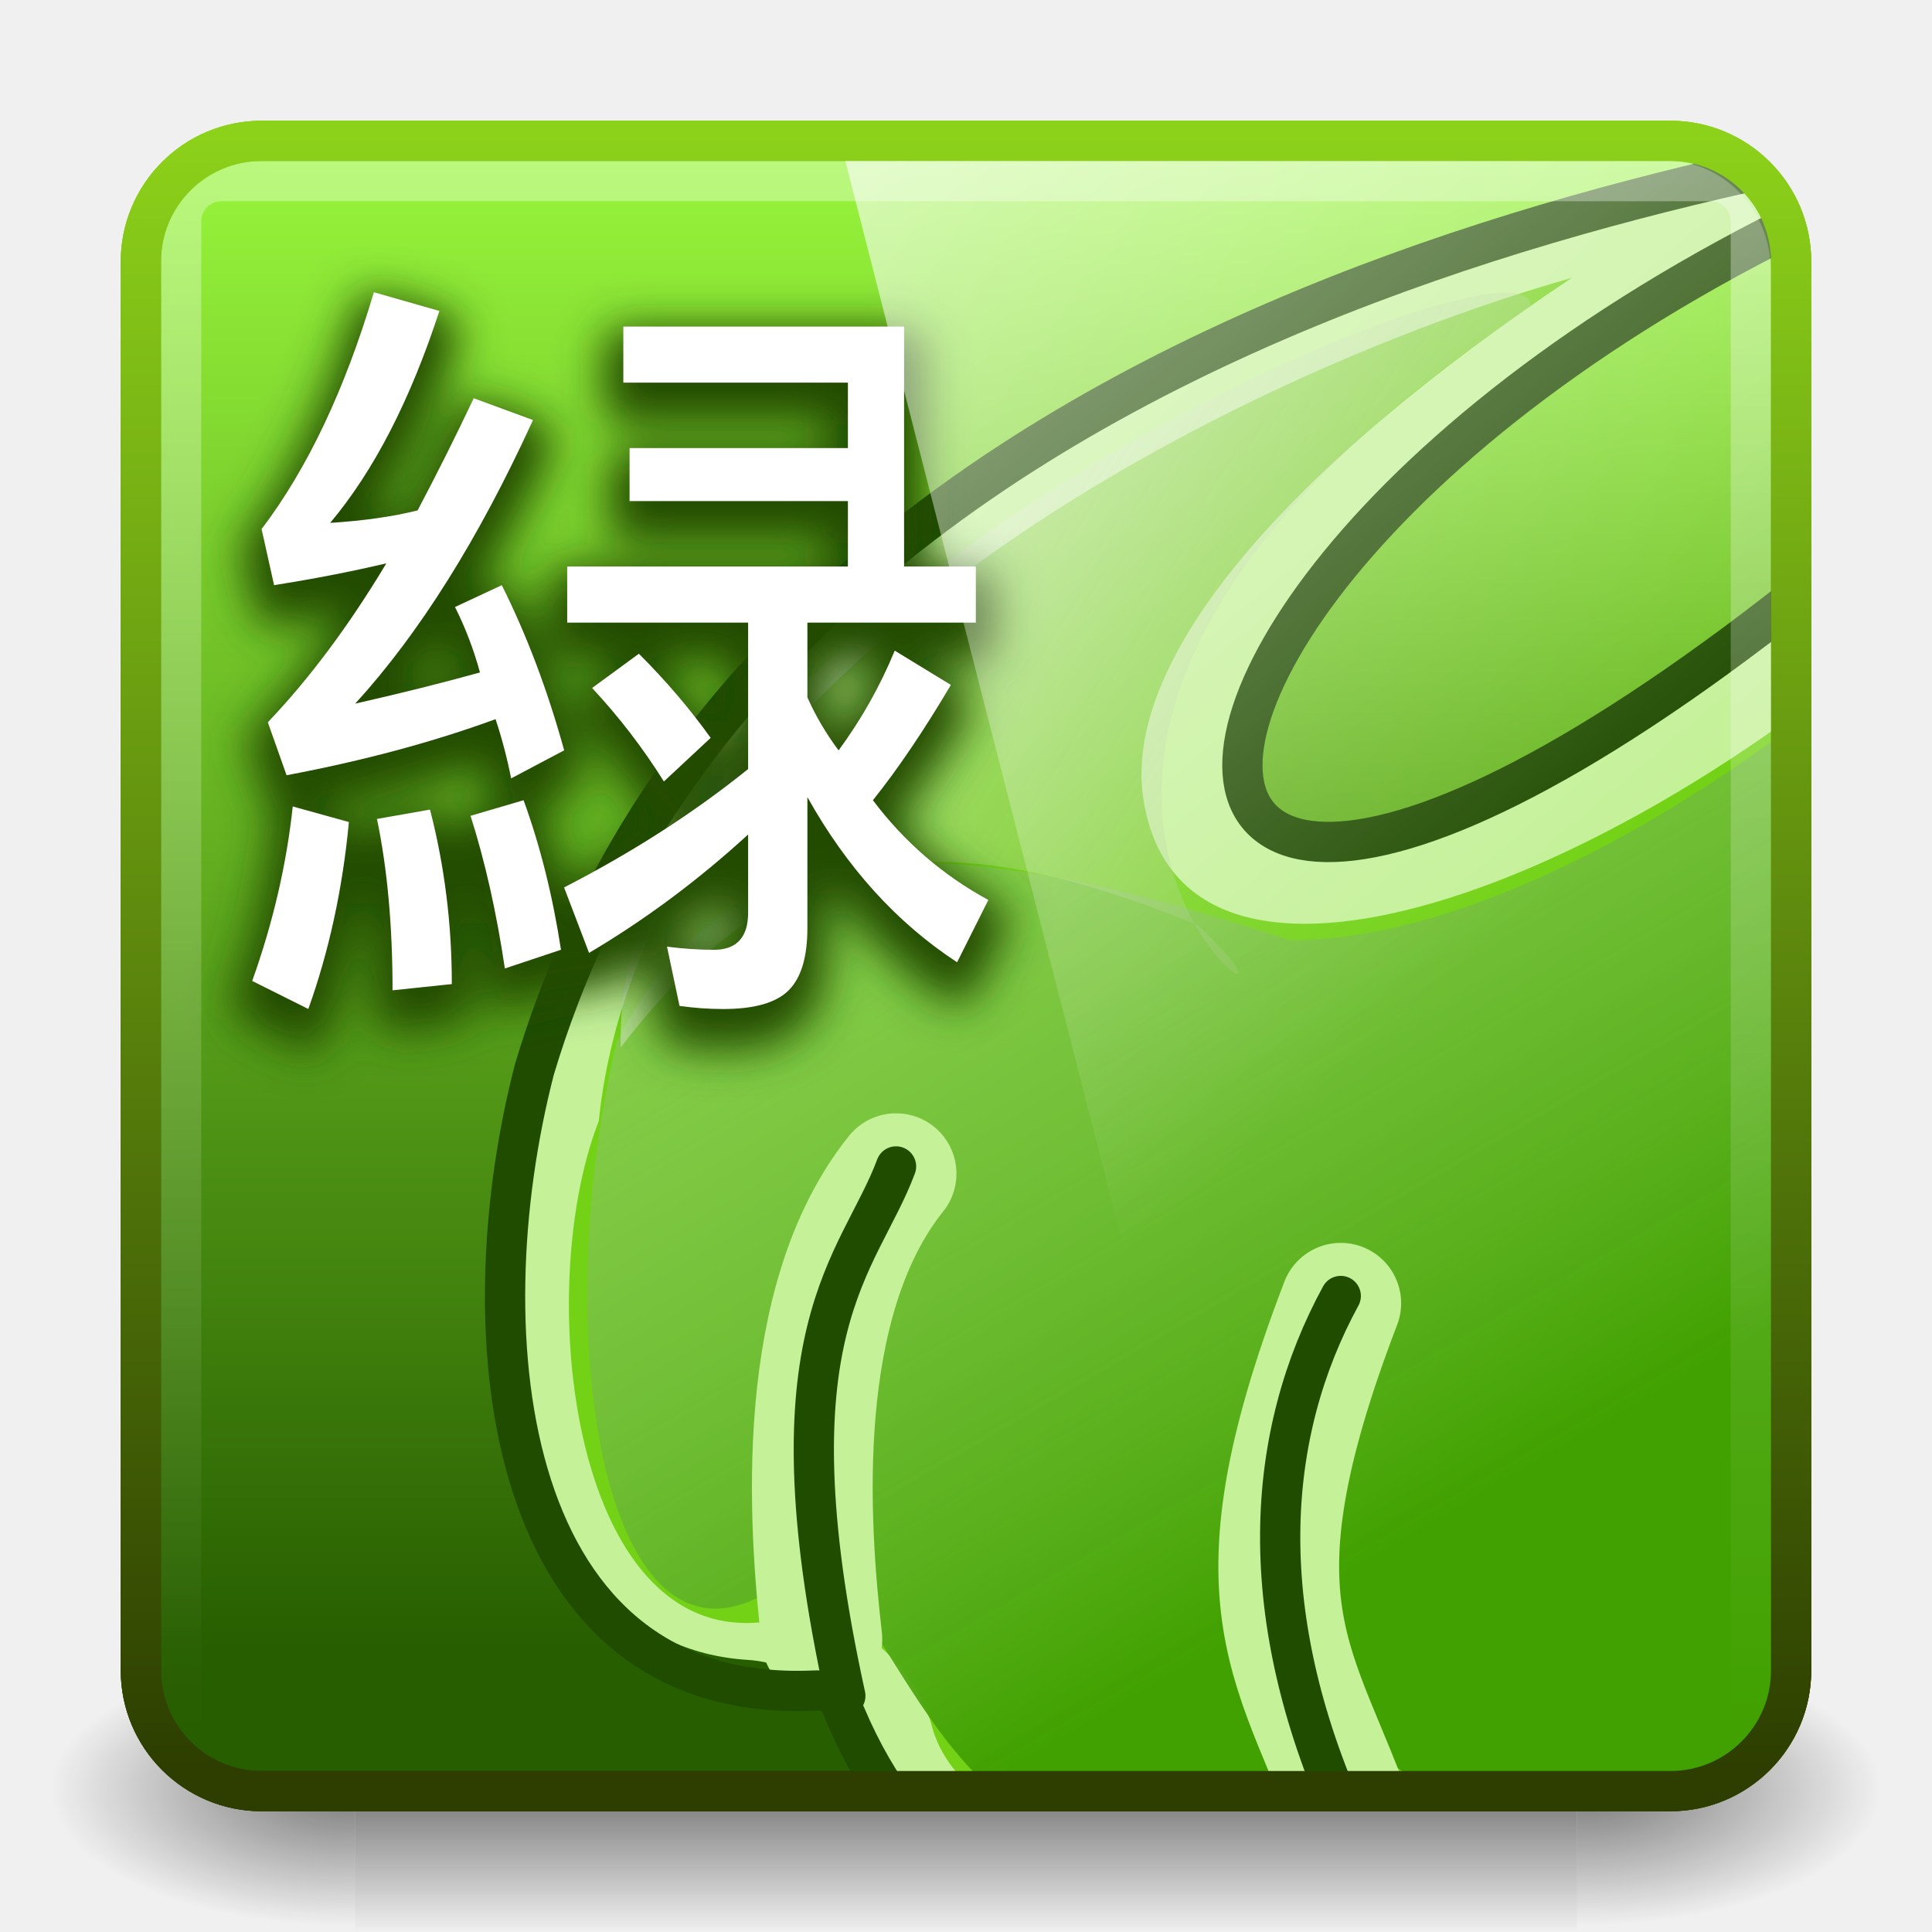
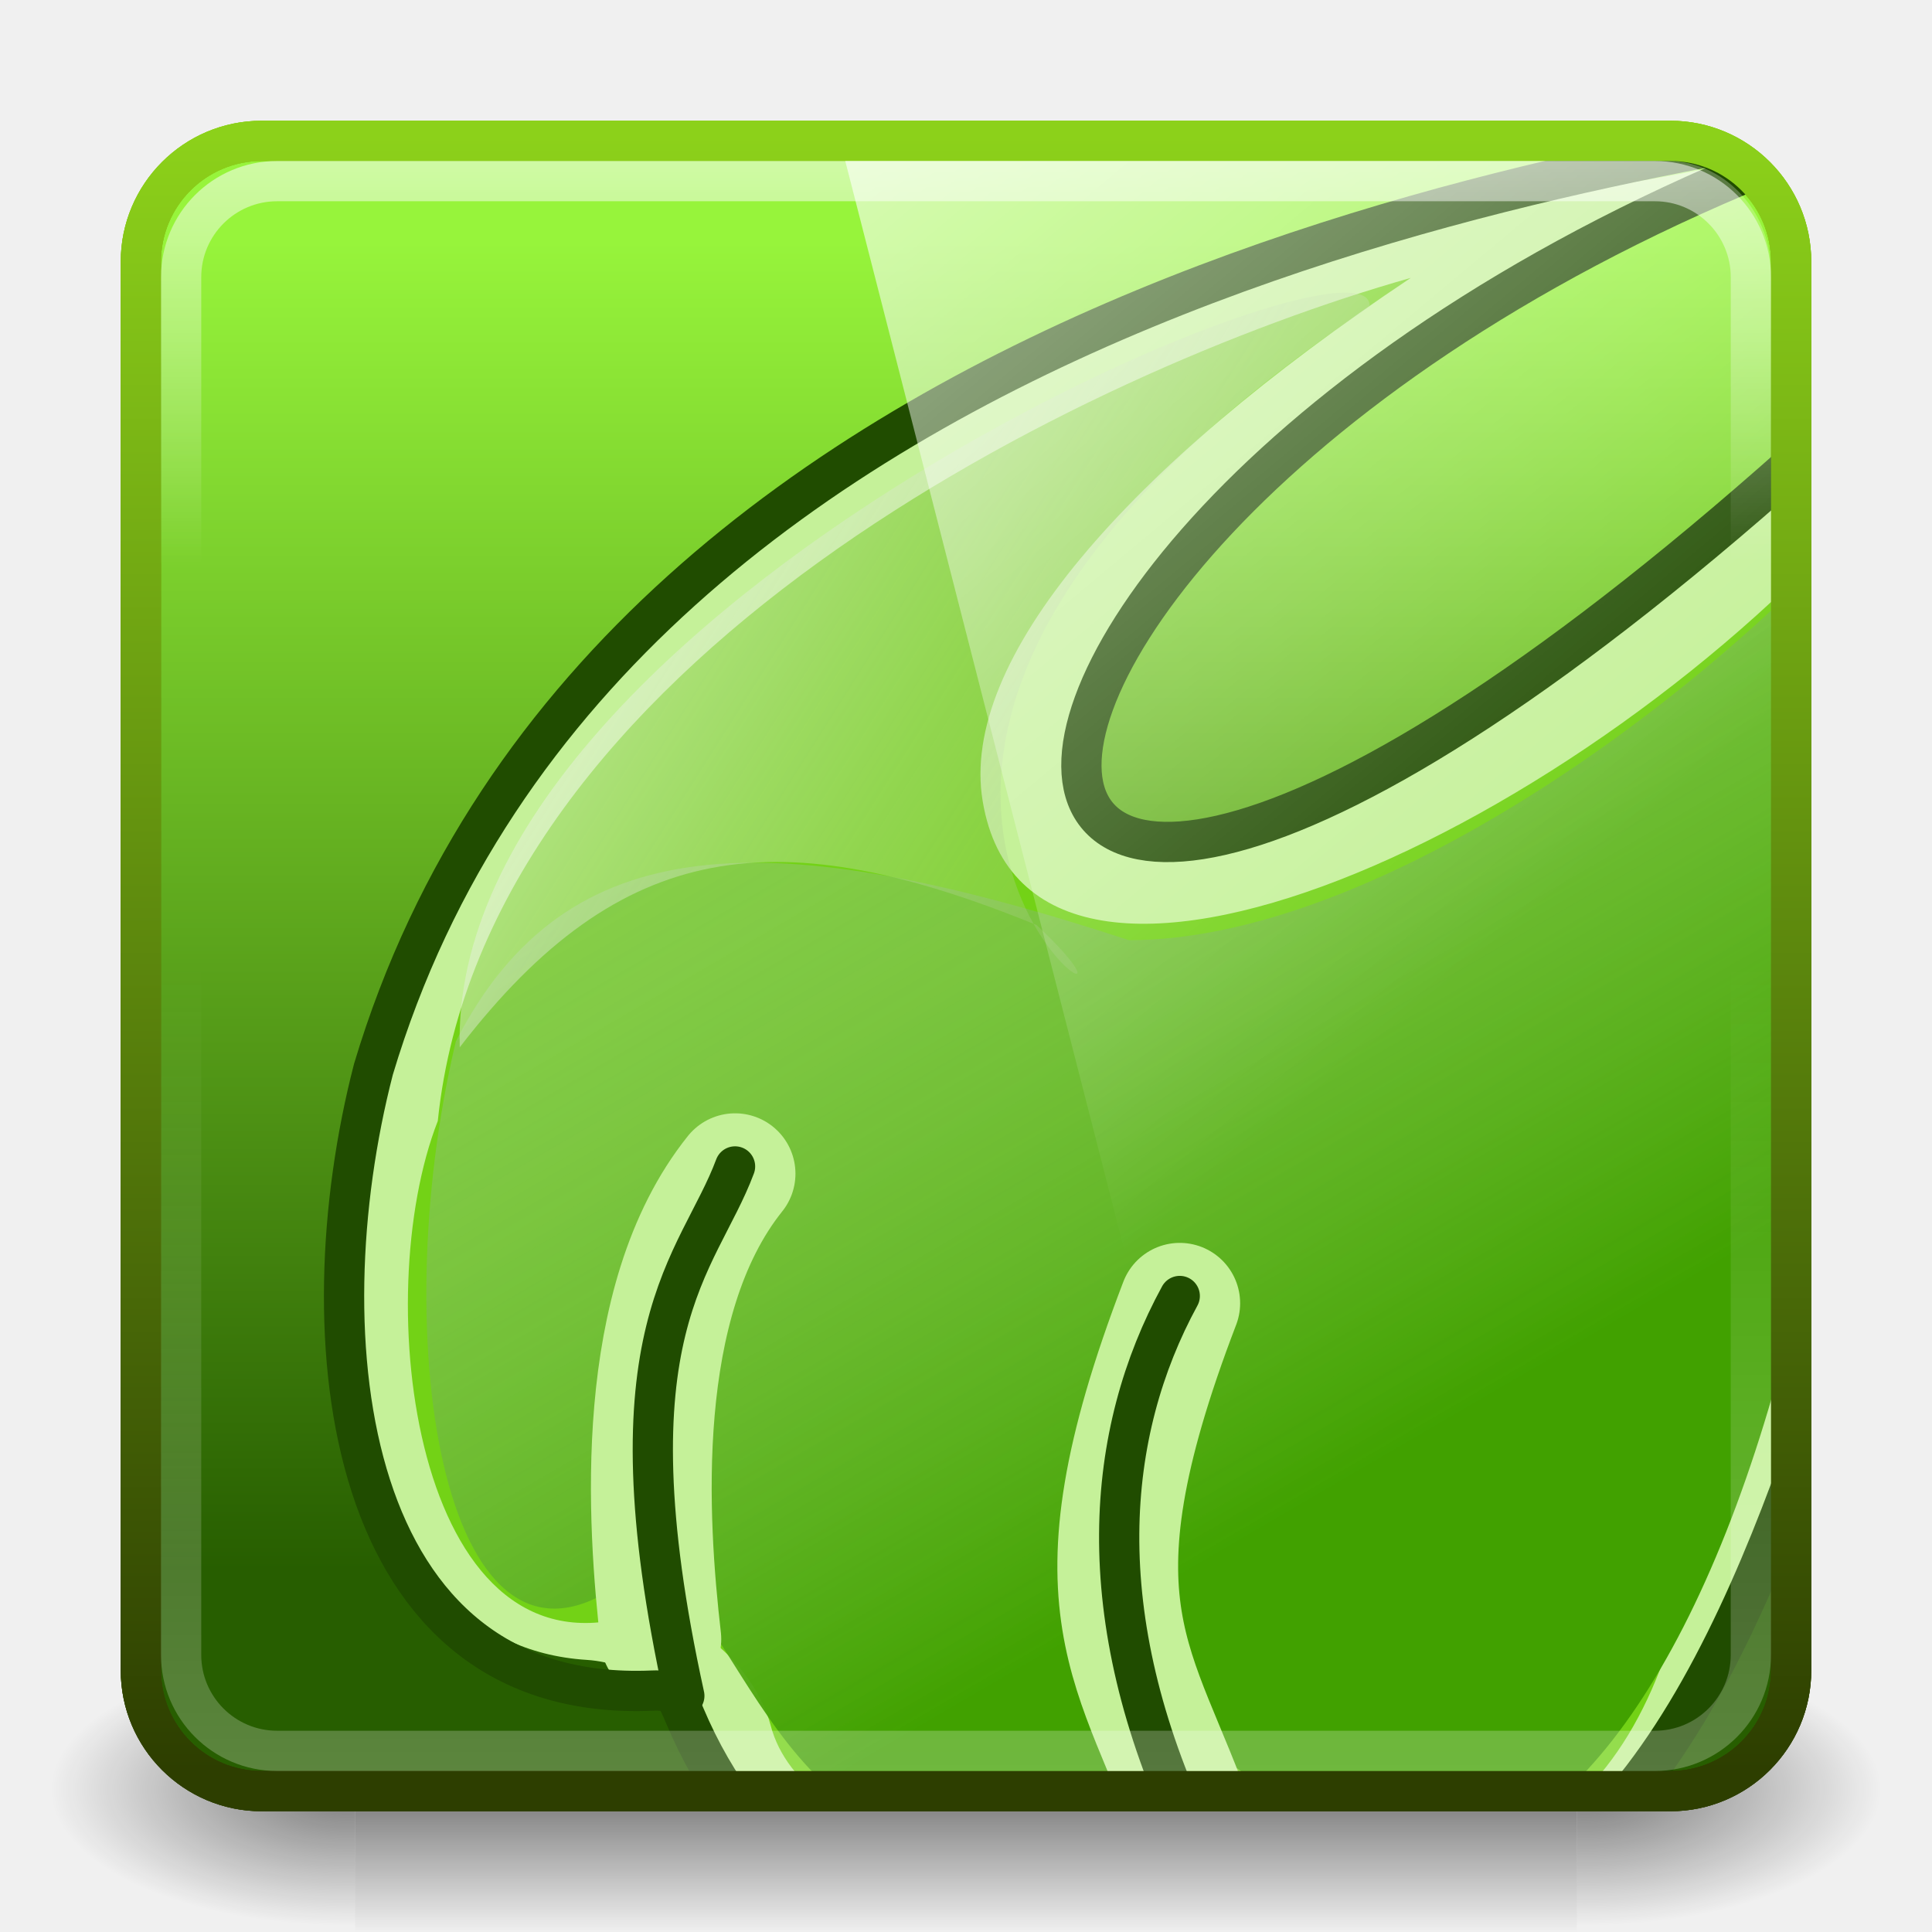
<svg xmlns="http://www.w3.org/2000/svg" xmlns:xlink="http://www.w3.org/1999/xlink" width="48" height="48" id="svg3876" version="1.1">
  <defs id="defs3878">
+     <linearGradient id="linearGradient3877">
+       <stop style="stop-color:#ffffff;stop-opacity:0.539;" offset="0" id="stop3879" />
+       <stop id="stop3887" offset="0.25" style="stop-color:#ffffff;stop-opacity:0;" />
+       <stop id="stop3885" offset="0.5" style="stop-color:#ffffff;stop-opacity:0;" />
+       <stop style="stop-color:#ffffff;stop-opacity:0.243;" offset="1" id="stop3881" />
+     </linearGradient>
    <radialGradient xlink:href="#linearGradient5060-29" id="radialGradient5345" gradientUnits="userSpaceOnUse" gradientTransform="matrix(0.06214224,0,0,0.02900085,1.636502,28.95316)" cx="605.714" cy="486.648" fx="605.714" fy="486.648" r="117.143" />
    <linearGradient id="linearGradient5060-29">
      <stop id="stop5062-9" style="stop-color:#000000;stop-opacity:1" offset="0" />
      <stop id="stop5064-08" style="stop-color:#000000;stop-opacity:0" offset="1" />
    </linearGradient>
    <linearGradient xlink:href="#linearGradient5048-8" id="linearGradient5347" gradientUnits="userSpaceOnUse" gradientTransform="matrix(0.06214224,0,0,0.02900085,1.624272,28.95316)" x1="302.857" y1="366.648" x2="302.857" y2="609.505" />
    <linearGradient id="linearGradient5048-8">
      <stop id="stop5050-4" style="stop-color:#000000;stop-opacity:0" offset="0" />
      <stop id="stop5056-7" style="stop-color:#000000;stop-opacity:1" offset="0.5" />
      <stop id="stop5052-0-1" style="stop-color:#000000;stop-opacity:0" offset="1" />
    </linearGradient>
    <radialGradient xlink:href="#linearGradient5060-29" id="radialGradient5349" gradientUnits="userSpaceOnUse" gradientTransform="matrix(-0.06214224,0,0,0.02900085,46.53201,28.95316)" cx="605.714" cy="486.648" fx="605.714" fy="486.648" r="117.143" />
-     <linearGradient xlink:href="#linearGradient5630" id="linearGradient5351" gradientUnits="userSpaceOnUse" gradientTransform="matrix(1.000755,0,0,1.000755,60.02719,1015.352)" x1="-42" y1="-7" x2="-42" y2="30.02" />
+     <linearGradient xlink:href="#linearGradient5630" id="linearGradient5351" gradientUnits="userSpaceOnUse" gradientTransform="matrix(1.000755,0,0,1.000755,60.02719,1015.352)" x1="-41.995" y1="-4.986" x2="-41.995" y2="27.989" />
    <linearGradient id="linearGradient5630">
      <stop style="stop-color:#97f43b;stop-opacity:1" offset="0" id="stop5632" />
      <stop style="stop-color:#275e00;stop-opacity:1" offset="1" id="stop5634" />
    </linearGradient>
    <linearGradient xlink:href="#linearGradient3801-25" id="linearGradient5353" gradientUnits="userSpaceOnUse" gradientTransform="matrix(0.9999879,0,0,1.000622,4.2e-5,1005.335)" x1="24.42" y1="2.366" x2="24.42" y2="43.004" />
    <linearGradient id="linearGradient3801-25">
      <stop id="stop3803" offset="0" style="stop-color:#8cd11a;stop-opacity:1;" />
      <stop id="stop3805" offset="1" style="stop-color:#2d3e00;stop-opacity:1;" />
    </linearGradient>
    <linearGradient xlink:href="#linearGradient3801-25" id="linearGradient5355" gradientUnits="userSpaceOnUse" gradientTransform="matrix(0.9999879,0,0,1.000622,4.204535e-5,1005.335)" x1="24.42" y1="2.366" x2="24.42" y2="43.004" />
-     <linearGradient xlink:href="#linearGradient4050-7" id="linearGradient5357" gradientUnits="userSpaceOnUse" gradientTransform="matrix(0.9991971,0,0,1.035197,-0.828806,1004.953)" x1="13.623" y1="3.836" x2="13.623" y2="40.857" />
+     <linearGradient xlink:href="#linearGradient4050-7" id="linearGradient5357" gradientUnits="userSpaceOnUse" gradientTransform="matrix(0.9991971,0,0,1.035197,7.028337,1008.792)" x1="13.84" y1="3.293" x2="13.84" y2="21.647" />
    <linearGradient id="linearGradient4050-7">
      <stop style="stop-color:#ffffff;stop-opacity:0.669;" offset="0" id="stop4052-6" />
      <stop style="stop-color:#ffffff;stop-opacity:0;" offset="1" id="stop4054-0" />
    </linearGradient>
-     <clipPath clipPathUnits="userSpaceOnUse" id="clipPath5403">
-       <rect style="fill:black;fill-opacity:1;fill-rule:nonzero;stroke:none;stroke-width:1;marker:none;visibility:visible;display:inline;overflow:visible;enable-background:accumulate" id="rect5405" width="32.58" height="32.58" x="1.001" y="7.403" ry="2.386" rx="2.386" />
-     </clipPath>
    <linearGradient xlink:href="#linearGradient3458" id="linearGradient5359" gradientUnits="userSpaceOnUse" gradientTransform="matrix(0.9357302,0.264412,-0.264412,0.9357302,8.982466,-7.565959)" x1="33" y1="33" x2="4" y2="5" />
    <linearGradient id="linearGradient3458">
      <stop id="stop3460" offset="0" style="stop-color:#41a100;stop-opacity:1;" />
      <stop id="stop3462" offset="1" style="stop-color:#ffffff;stop-opacity:0;" />
    </linearGradient>
    <linearGradient xlink:href="#linearGradient3412" id="linearGradient5361" gradientUnits="userSpaceOnUse" gradientTransform="matrix(0.9357302,0.264412,-0.264412,0.9357302,7.27625,-7.37667)" x1="13" y1="11" x2="40" y2="19" />
    <linearGradient id="linearGradient3412">
      <stop id="stop3414" offset="0" style="stop-color:#ffffff;stop-opacity:0.598;" />
      <stop id="stop3416" offset="1" style="stop-color:#4e9a06;stop-opacity:0;" />
    </linearGradient>
    <linearGradient xlink:href="#linearGradient4594-3" id="linearGradient5363" gradientUnits="userSpaceOnUse" gradientTransform="matrix(0.9882197,0,0,1.09589,3.482997,1001.787)" x1="8.211" y1="-5.714" x2="31.743" y2="25.487" />
    <linearGradient gradientUnits="userSpaceOnUse" id="linearGradient4594-3" x1="8.211" x2="31.743" y1="-5.714" y2="25.487">
      <stop offset="0" stop-color="#fff" id="stop37-5-1-3" />
      <stop offset="1" stop-color="#fff" stop-opacity="0" id="stop39-0" style="stop-color:#ffffff;stop-opacity:0;" />
    </linearGradient>
    <linearGradient y2="43.004" x2="24.42" y1="2.366" x1="24.42" gradientTransform="matrix(0.9999879,0,0,1.000622,4.204535e-5,1005.335)" gradientUnits="userSpaceOnUse" id="linearGradient3874" xlink:href="#linearGradient3801-25" />
-     <filter id="filter3846">
-       <feGaussianBlur stdDeviation="0.541" id="feGaussianBlur3848" />
-     </filter>
+     <clipPath clipPathUnits="userSpaceOnUse" id="clipPath3058">
+       <rect style="fill:#000000;fill-opacity:1;fill-rule:nonzero;stroke:none;stroke-width:1;marker:none;visibility:visible;display:inline;overflow:visible;enable-background:accumulate" id="rect3060" width="32.58" height="32.58" x="4.179" y="7.403" ry="2.386" rx="2.386" />
+     </clipPath>
+     <linearGradient xlink:href="#linearGradient3877" id="linearGradient3883" x1="4" y1="1028.362" x2="44" y2="1028.362" gradientUnits="userSpaceOnUse" gradientTransform="translate(1004.362,-1052.362)" />
  </defs>
  <g id="capa1" transform="translate(0,-1004.362)">
    <g id="g6432" style="display:inline" transform="translate(-44.78125,988.3934)" />
    <g id="layer4" transform="translate(90,860.3622)" />
    <g transform="matrix(1.011462,0,0,0.9938857,-0.3602984,1006.018)" id="g5287">
      <path d="m 39.087,39.586 c 0,0 0,7.043 0,7.043 3.2,0.013 7.736,-1.578 7.736,-3.522 0,-1.944 -3.571,-3.521 -7.736,-3.521 z" id="path5289" style="opacity:0.5;fill:url(#radialGradient5345);fill-opacity:1;fill-rule:nonzero;stroke:none;stroke-width:104.962;marker:none;visibility:visible;display:inline;overflow:visible" />
      <rect width="30.006" height="7.043" x="9.081" y="39.586" id="rect5291" style="opacity:0.5;fill:url(#linearGradient5347);fill-opacity:1;fill-rule:nonzero;stroke:none;stroke-width:104.962;marker:none;visibility:visible;display:inline;overflow:visible" />
      <path d="m 9.081,39.586 c 0,0 0,7.043 0,7.043 -3.2,0.013 -7.736,-1.578 -7.736,-3.522 0,-1.944 3.571,-3.521 7.736,-3.521 z" id="path5293" style="opacity:0.5;fill:url(#radialGradient5349);fill-opacity:1;fill-rule:nonzero;stroke:none;stroke-width:104.962;marker:none;visibility:visible;display:inline;overflow:visible" />
    </g>
    <rect rx="3.002" ry="3.002" y="1007.862" x="3.5" height="41" width="41" id="rect5295" style="fill:url(#linearGradient5351);fill-opacity:1;fill-rule:nonzero;stroke:url(#linearGradient3874);stroke-width:1;stroke-linecap:butt;stroke-linejoin:miter;stroke-miterlimit:4;stroke-opacity:1;stroke-dasharray:none;stroke-dashoffset:0;marker:none;visibility:visible;display:inline;overflow:visible;enable-background:accumulate" />
    <rect style="fill:none;stroke:url(#linearGradient5355);stroke-width:1;stroke-linecap:butt;stroke-linejoin:miter;stroke-miterlimit:4;stroke-opacity:1;stroke-dasharray:none;stroke-dashoffset:0;marker:none;visibility:visible;display:inline;overflow:visible;enable-background:accumulate" id="rect5297" width="41" height="41" x="3.5" y="1007.862" ry="3.002" rx="3.002" />
-     <g id="g5301" transform="matrix(1.258448,0,0,1.258448,2.240822,998.5459)" clip-path="url(#clipPath5403)">
+     <g id="g5301" transform="matrix(1.258448,0,0,1.258448,-1.759178,998.5459)" clip-path="url(#clipPath3058)">
      <g transform="matrix(0.9357302,0.264412,-0.264412,0.9357302,9.069353,-7.76695)" style="stroke:none" id="g5303">
        <path id="path5305" d="M 32.627,6.67 C 28.943,10.347 11.112,12.664 9,33 c 0.341,5.116 2.75,11.619 7.5,10.598 0.983,-0.211 2.039,0.197 2.704,0.81 4.352,4.011 8.529,2.375 9.651,-0.445 0.215,-0.541 0.9,-0.597 1.461,-0.373 C 36.857,46.201 38.613,38.646 39,33 39.097,30.551 37.801,11.943 35.822,10.473 35.232,10.035 33.802,12.187 32.645,14.379 23.397,31.896 11.762,24.057 32.238,7.155 l 0.235,-0.527 0.271,0.031" style="fill:#c5f199;fill-opacity:1;fill-rule:nonzero;stroke:none" />
        <g style="fill:#c5f199;fill-opacity:1;stroke:none" id="g5307">
          <path style="fill:#c5f199;fill-opacity:1;fill-rule:evenodd;stroke:none" d="M 24,45 24,33" id="path5309" />
          <path style="fill:#c5f199;fill-opacity:1;fill-rule:evenodd;stroke:none" d="m 15,42 0,-7" id="path5311" />
          <path style="fill:#c5f199;fill-opacity:1;fill-rule:evenodd;stroke:none" d="m 33,42 0,-7" id="path5313" />
        </g>
      </g>
      <g transform="matrix(0.9357302,0.264412,-0.264412,0.9357302,9.069353,-7.76695)" id="g5315" style="fill:#73d216;fill-opacity:1;stroke:none">
        <path id="path5317" d="m 35.235,13.724 c -3.738,8.082 -13.235,16.223 -15.74,10.909 -1.236,-2.621 0.95,-7.294 5.476,-12.587 -5.918,3.639 -15.966,12.612 -14.356,21.845 -0.374,3.84 2.603,10.963 6.461,8.637 1.028,-0.62 2.758,0.276 3.378,1.332 1.319,2.243 6.112,1.588 7.154,0.151 0.768,-1.059 2.374,-1.672 3.638,-1.377 5.533,1.289 7.212,-3.745 5.897,-9.046 1.629,-10.747 -1.787,-15.884 -1.908,-19.864 z" style="fill:#73d216;fill-opacity:1;fill-rule:nonzero;stroke:none" />
        <g style="fill:#73d216;fill-opacity:1;stroke:none" id="g5319">
          <path style="fill:#73d216;fill-opacity:1;fill-rule:evenodd;stroke:none" d="m 33,42 0,-7" id="path5321" />
          <path style="fill:#73d216;fill-opacity:1;fill-rule:evenodd;stroke:none" d="M 24,45 24,33" id="path5323" />
          <path style="fill:#73d216;fill-opacity:1;fill-rule:evenodd;stroke:none" d="m 15,42 0,-7" id="path5325" />
        </g>
      </g>
      <path id="path5327" d="m 10.398,25.18 c 2.181,-4.263 6.218,-4.312 13.289,-1.997 4.696,-8e-6 11.006,-4.444 14.575,-8.427 0.484,19.267 -6.084,31.024 -12.214,24.962 -0.82,-0.811 -1.437,0.077 -2.647,0.754 -1.159,0.648 -1.716,0.749 -2.967,0.425 -4.122,0.261 -4.922,-6.381 -6.751,-5.042 -3.47,2.541 -4.717,-4.655 -3.285,-10.676 z" style="fill:url(#linearGradient5359);fill-opacity:1;fill-rule:evenodd;stroke:none" />
      <path id="path5329" d="m 14.445,36.982 c -0.266,-2.311 -0.559,-6.663 1.465,-9.189" style="fill:none;stroke:#c5f199;stroke-width:2.384;stroke-linecap:round;stroke-linejoin:miter;stroke-miterlimit:4;stroke-opacity:1;stroke-dasharray:none" />
      <path id="path5331" d="m 24.689,30.351 c -2.333,6.09 -0.816,7.119 0.318,10.431 l 0,0 0,0 -0.144,-0.503" style="fill:none;stroke:#c5f199;stroke-width:2.384;stroke-linecap:round;stroke-linejoin:miter;stroke-miterlimit:4;stroke-opacity:1;stroke-dasharray:none" />
      <path id="path5333" d="M 39.094,6.83 C 34.578,7.668 13.466,10.044 8.77,25.733 7.398,31.042 8.17,38.264 14.281,37.998 c 0.433,-0.019 0.478,0.124 0.632,0.488 2.516,5.952 8.707,4.869 10.1,2.536 0.198,-0.332 -0.301,-0.206 0,0 6.305,4.317 9.741,-1.658 11.727,-6.982 2.426,-4.62 3.909,-23.854 2.611,-22.61 -22.117,21.194 -22.075,2.528 -0.255,-4.601" style="fill:none;stroke:#204c00;stroke-width:0.795;stroke-linecap:butt;stroke-linejoin:round;stroke-miterlimit:4;stroke-opacity:1;stroke-dasharray:none" />
      <g style="fill-opacity:1;stroke:#204c00;stroke-width:0.817;stroke-linecap:round;stroke-linejoin:bevel;stroke-miterlimit:4;stroke-opacity:1;stroke-dasharray:none" id="g5335" transform="matrix(0.9357302,0.264412,-0.264412,0.9357302,9.06935,-7.910666)">
        <path style="fill:none;stroke:#204c00;stroke-width:0.817;stroke-linecap:round;stroke-linejoin:bevel;stroke-miterlimit:4;stroke-opacity:1;stroke-dasharray:none" d="M 18.646,43.904 C 15.052,37.187 16.541,35.406 16.714,33.28" id="path5337" />
        <path style="fill:none;stroke:#204c00;stroke-width:0.817;stroke-linecap:round;stroke-linejoin:bevel;stroke-miterlimit:4;stroke-opacity:1;stroke-dasharray:none" d="M 29.35,43.829 C 26.087,40.085 25.419,36.423 26.118,33.356" id="path5339" />
      </g>
      <path id="path5341" d="m 28.436,10.676 c 0.149,-1.854 -18.195,5.895 -17.962,14.622 3.194,-4.15 6.296,-4.492 11.388,-2.414 3.712,3.467 -7.39,-2.855 6.574,-12.208 l 0,0 0,0 0,0 z" style="fill:url(#linearGradient5361);fill-opacity:1;fill-rule:evenodd;stroke:none" />
    </g>
-     <g transform="scale(1.000476,0.9995242)" style="font-size:19.829px;font-style:normal;font-weight:normal;fill:#204c00;fill-opacity:1;stroke:#204c00;stroke-width:2;stroke-linecap:round;stroke-linejoin:round;stroke-miterlimit:4;stroke-opacity:1;font-family:Bitstream Vera Sans" id="text5389">
-       <path d="m 8.201,1018.373 c 0.826,-0.052 1.549,-0.155 2.169,-0.31 0.465,-0.878 0.929,-1.807 1.394,-2.788 l 1.472,0.542 c -1.343,2.943 -2.814,5.293 -4.415,7.049 1.136,-0.258 2.169,-0.516 3.098,-0.775 -0.155,-0.568 -0.361,-1.11 -0.62,-1.627 l 1.162,-0.542 c 0.62,1.239 1.136,2.608 1.549,4.105 l -1.317,0.697 c -0.103,-0.516 -0.232,-1.007 -0.387,-1.472 -1.549,0.568 -3.279,1.033 -5.19,1.394 l -0.465,-1.317 c 1.033,-1.084 2.014,-2.401 2.943,-3.95 -0.878,0.207 -1.807,0.387 -2.788,0.542 l -0.31,-1.394 c 1.136,-1.498 2.066,-3.46 2.788,-5.887 l 1.627,0.465 c -0.723,2.22 -1.627,3.976 -2.711,5.267 m 4.802,6.894 c 0.413,1.136 0.723,2.375 0.929,3.718 l -1.394,0.465 c -0.207,-1.394 -0.491,-2.659 -0.852,-3.795 l 1.317,-0.387 m -5.732,0.155 1.394,0.387 c -0.155,1.653 -0.491,3.202 -1.007,4.647 l -1.394,-0.697 c 0.516,-1.446 0.852,-2.892 1.007,-4.338 m 3.408,0.078 c 0.361,1.394 0.542,2.84 0.542,4.338 l -1.472,0.155 c -4.3e-6,-1.601 -0.129,-3.021 -0.387,-4.26 l 1.317,-0.232 m 4.802,-12.006 6.971,0 0,5.964 1.782,0 0,1.394 -4.183,0 0,1.859 c 0.207,0.465 0.465,0.904 0.775,1.317 0.568,-0.775 1.033,-1.601 1.394,-2.479 l 1.394,0.852 c -0.671,1.136 -1.317,2.091 -1.936,2.866 0.775,1.033 1.73,1.859 2.866,2.479 l -0.775,1.549 c -1.498,-0.981 -2.737,-2.349 -3.718,-4.105 l 0,3.253 c -1.5e-5,0.723 -0.155,1.239 -0.465,1.549 -0.31,0.31 -0.852,0.465 -1.627,0.465 -0.361,0 -0.723,-0.026 -1.084,-0.078 l -0.31,-1.472 c 0.413,0.052 0.8,0.078 1.162,0.078 0.568,0 0.852,-0.31 0.852,-0.929 l 0,-1.937 c -1.239,1.136 -2.556,2.117 -3.95,2.943 l -0.62,-1.627 c 1.704,-0.878 3.227,-1.859 4.57,-2.943 l 0,-3.64 -4.493,0 0,-1.394 6.971,0 0,-1.627 -5.422,0 0,-1.317 5.422,0 0,-1.627 -5.577,0 0,-1.394 m 0.387,8.133 c 0.671,0.671 1.265,1.368 1.782,2.091 l -1.162,1.085 c -0.516,-0.826 -1.11,-1.601 -1.782,-2.324 l 1.162,-0.852" id="path3839" style="stroke-width:1;stroke-miterlimit:4;stroke-dasharray:none;filter:url(#filter3846)" />
-     </g>
-     <path style="opacity:0.5;fill:none;stroke:url(#linearGradient5357);stroke-width:1;stroke-linecap:butt;stroke-linejoin:miter;stroke-miterlimit:4;stroke-opacity:1;stroke-dashoffset:0;marker:none;visibility:visible;display:inline;overflow:visible;enable-background:accumulate" d="m 5.5,1008.862 37,0 c 0.554,0 1,0.446 1,1 l 0,37 c 0,0.554 2.659,1 -1,1 l -37,0 c -0.554,0 -1,-0.446 -1,-1 l 0,-37 c 0,-0.554 0.446,-1 1,-1 z" id="rect5299" />
-     <g transform="scale(1.000476,0.9995242)" style="font-size:19.829px;font-style:normal;font-weight:normal;fill:white;fill-opacity:1;stroke:none;font-family:Bitstream Vera Sans" id="text5385">
-       <path d="m 8.201,1017.837 c 0.826,-0.052 1.549,-0.155 2.169,-0.31 0.465,-0.878 0.929,-1.807 1.394,-2.788 l 1.472,0.542 c -1.343,2.943 -2.814,5.293 -4.415,7.049 1.136,-0.258 2.169,-0.516 3.098,-0.775 -0.155,-0.568 -0.361,-1.11 -0.62,-1.627 l 1.162,-0.542 c 0.62,1.239 1.136,2.608 1.549,4.105 l -1.317,0.697 c -0.103,-0.516 -0.232,-1.007 -0.387,-1.472 -1.549,0.568 -3.279,1.033 -5.19,1.394 l -0.465,-1.317 c 1.033,-1.084 2.014,-2.401 2.943,-3.95 -0.878,0.207 -1.807,0.387 -2.788,0.542 l -0.31,-1.394 c 1.136,-1.498 2.066,-3.46 2.788,-5.887 l 1.627,0.465 c -0.723,2.22 -1.627,3.976 -2.711,5.267 m 4.802,6.894 c 0.413,1.136 0.723,2.375 0.929,3.718 l -1.394,0.465 c -0.207,-1.394 -0.491,-2.659 -0.852,-3.795 l 1.317,-0.387 m -5.732,0.155 1.394,0.387 c -0.155,1.652 -0.491,3.202 -1.007,4.647 l -1.394,-0.697 c 0.516,-1.446 0.852,-2.892 1.007,-4.338 m 3.408,0.078 c 0.361,1.394 0.542,2.84 0.542,4.338 l -1.472,0.155 c -4.3e-6,-1.601 -0.129,-3.021 -0.387,-4.26 l 1.317,-0.232 m 4.802,-12.006 6.971,0 0,5.964 1.782,0 0,1.394 -4.183,0 0,1.859 c 0.207,0.465 0.465,0.904 0.775,1.317 0.568,-0.775 1.033,-1.601 1.394,-2.479 l 1.394,0.852 c -0.671,1.136 -1.317,2.091 -1.936,2.866 0.775,1.033 1.73,1.859 2.866,2.479 l -0.775,1.549 c -1.498,-0.981 -2.737,-2.349 -3.718,-4.105 l 0,3.253 c -1.5e-5,0.723 -0.155,1.239 -0.465,1.549 -0.31,0.31 -0.852,0.465 -1.627,0.465 -0.361,0 -0.723,-0.026 -1.084,-0.078 l -0.31,-1.472 c 0.413,0.052 0.8,0.078 1.162,0.078 0.568,0 0.852,-0.31 0.852,-0.929 l 0,-1.937 c -1.239,1.136 -2.556,2.117 -3.95,2.943 l -0.62,-1.627 c 1.704,-0.878 3.227,-1.859 4.57,-2.943 l 0,-3.64 -4.493,0 0,-1.394 6.971,0 0,-1.627 -5.422,0 0,-1.317 5.422,0 0,-1.627 -5.577,0 0,-1.394 m 0.387,8.133 c 0.671,0.671 1.265,1.368 1.782,2.091 l -1.162,1.084 c -0.516,-0.826 -1.11,-1.601 -1.782,-2.324 l 1.162,-0.852" id="path3836" />
-     </g>
    <rect style="fill:none;stroke:url(#linearGradient5353);stroke-width:1;stroke-linecap:butt;stroke-linejoin:miter;stroke-miterlimit:4;stroke-opacity:1;stroke-dasharray:none;stroke-dashoffset:0;marker:none;visibility:visible;display:inline;overflow:visible;enable-background:accumulate" id="rect5407" width="41" height="41" x="3.5" y="1007.862" ry="3" />
+     <rect style="color:#000000;fill:none;stroke:url(#linearGradient3883);stroke-width:1;stroke-linecap:butt;stroke-linejoin:miter;stroke-miterlimit:4;stroke-opacity:1;stroke-dasharray:none;stroke-dashoffset:0;marker:none;visibility:visible;display:inline;overflow:visible;enable-background:accumulate" id="rect3062" width="39" height="39" x="1008.862" y="-43.5" rx="2.386" ry="2.386" transform="matrix(0,1,-1,0,0,0)" />
    <path id="path5343" d="m 21,1008.362 20.453,0 c 1.273,0 2.547,1.125 2.547,2.781 l 0,37.219 -12.751,0 -10.249,-40 z" style="opacity:0.99;fill:url(#linearGradient5363)" />
  </g>
</svg>
